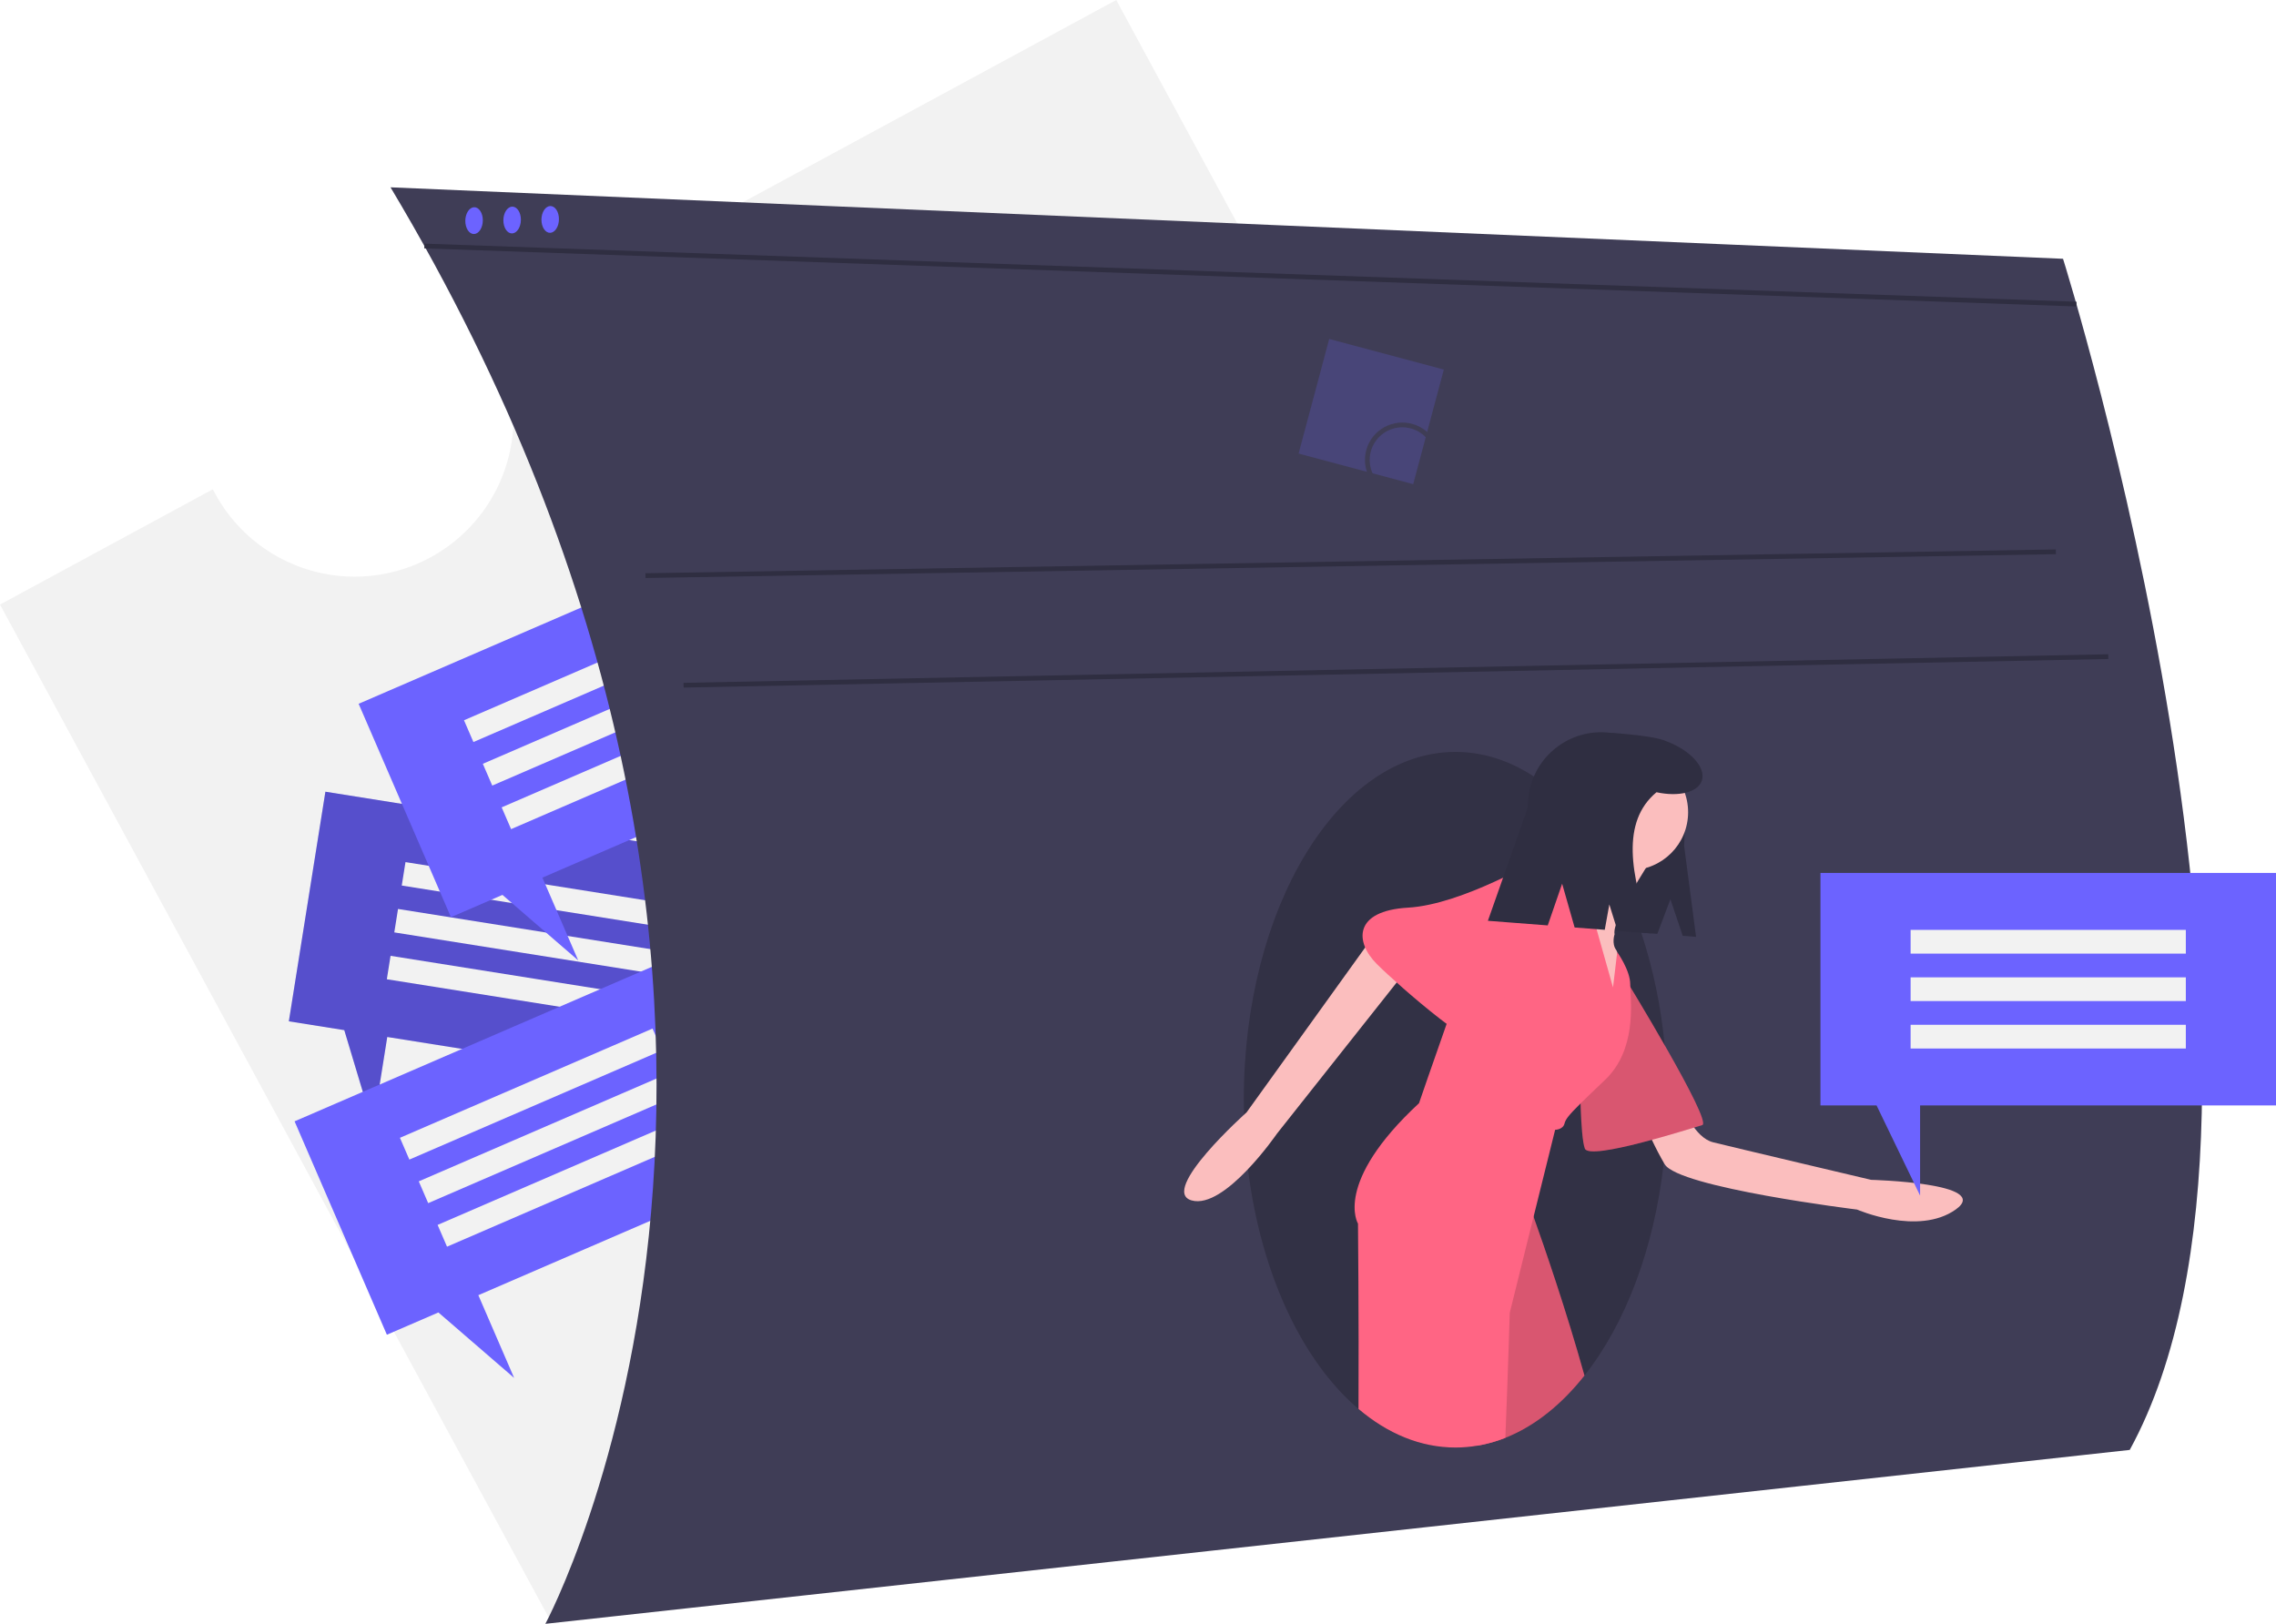
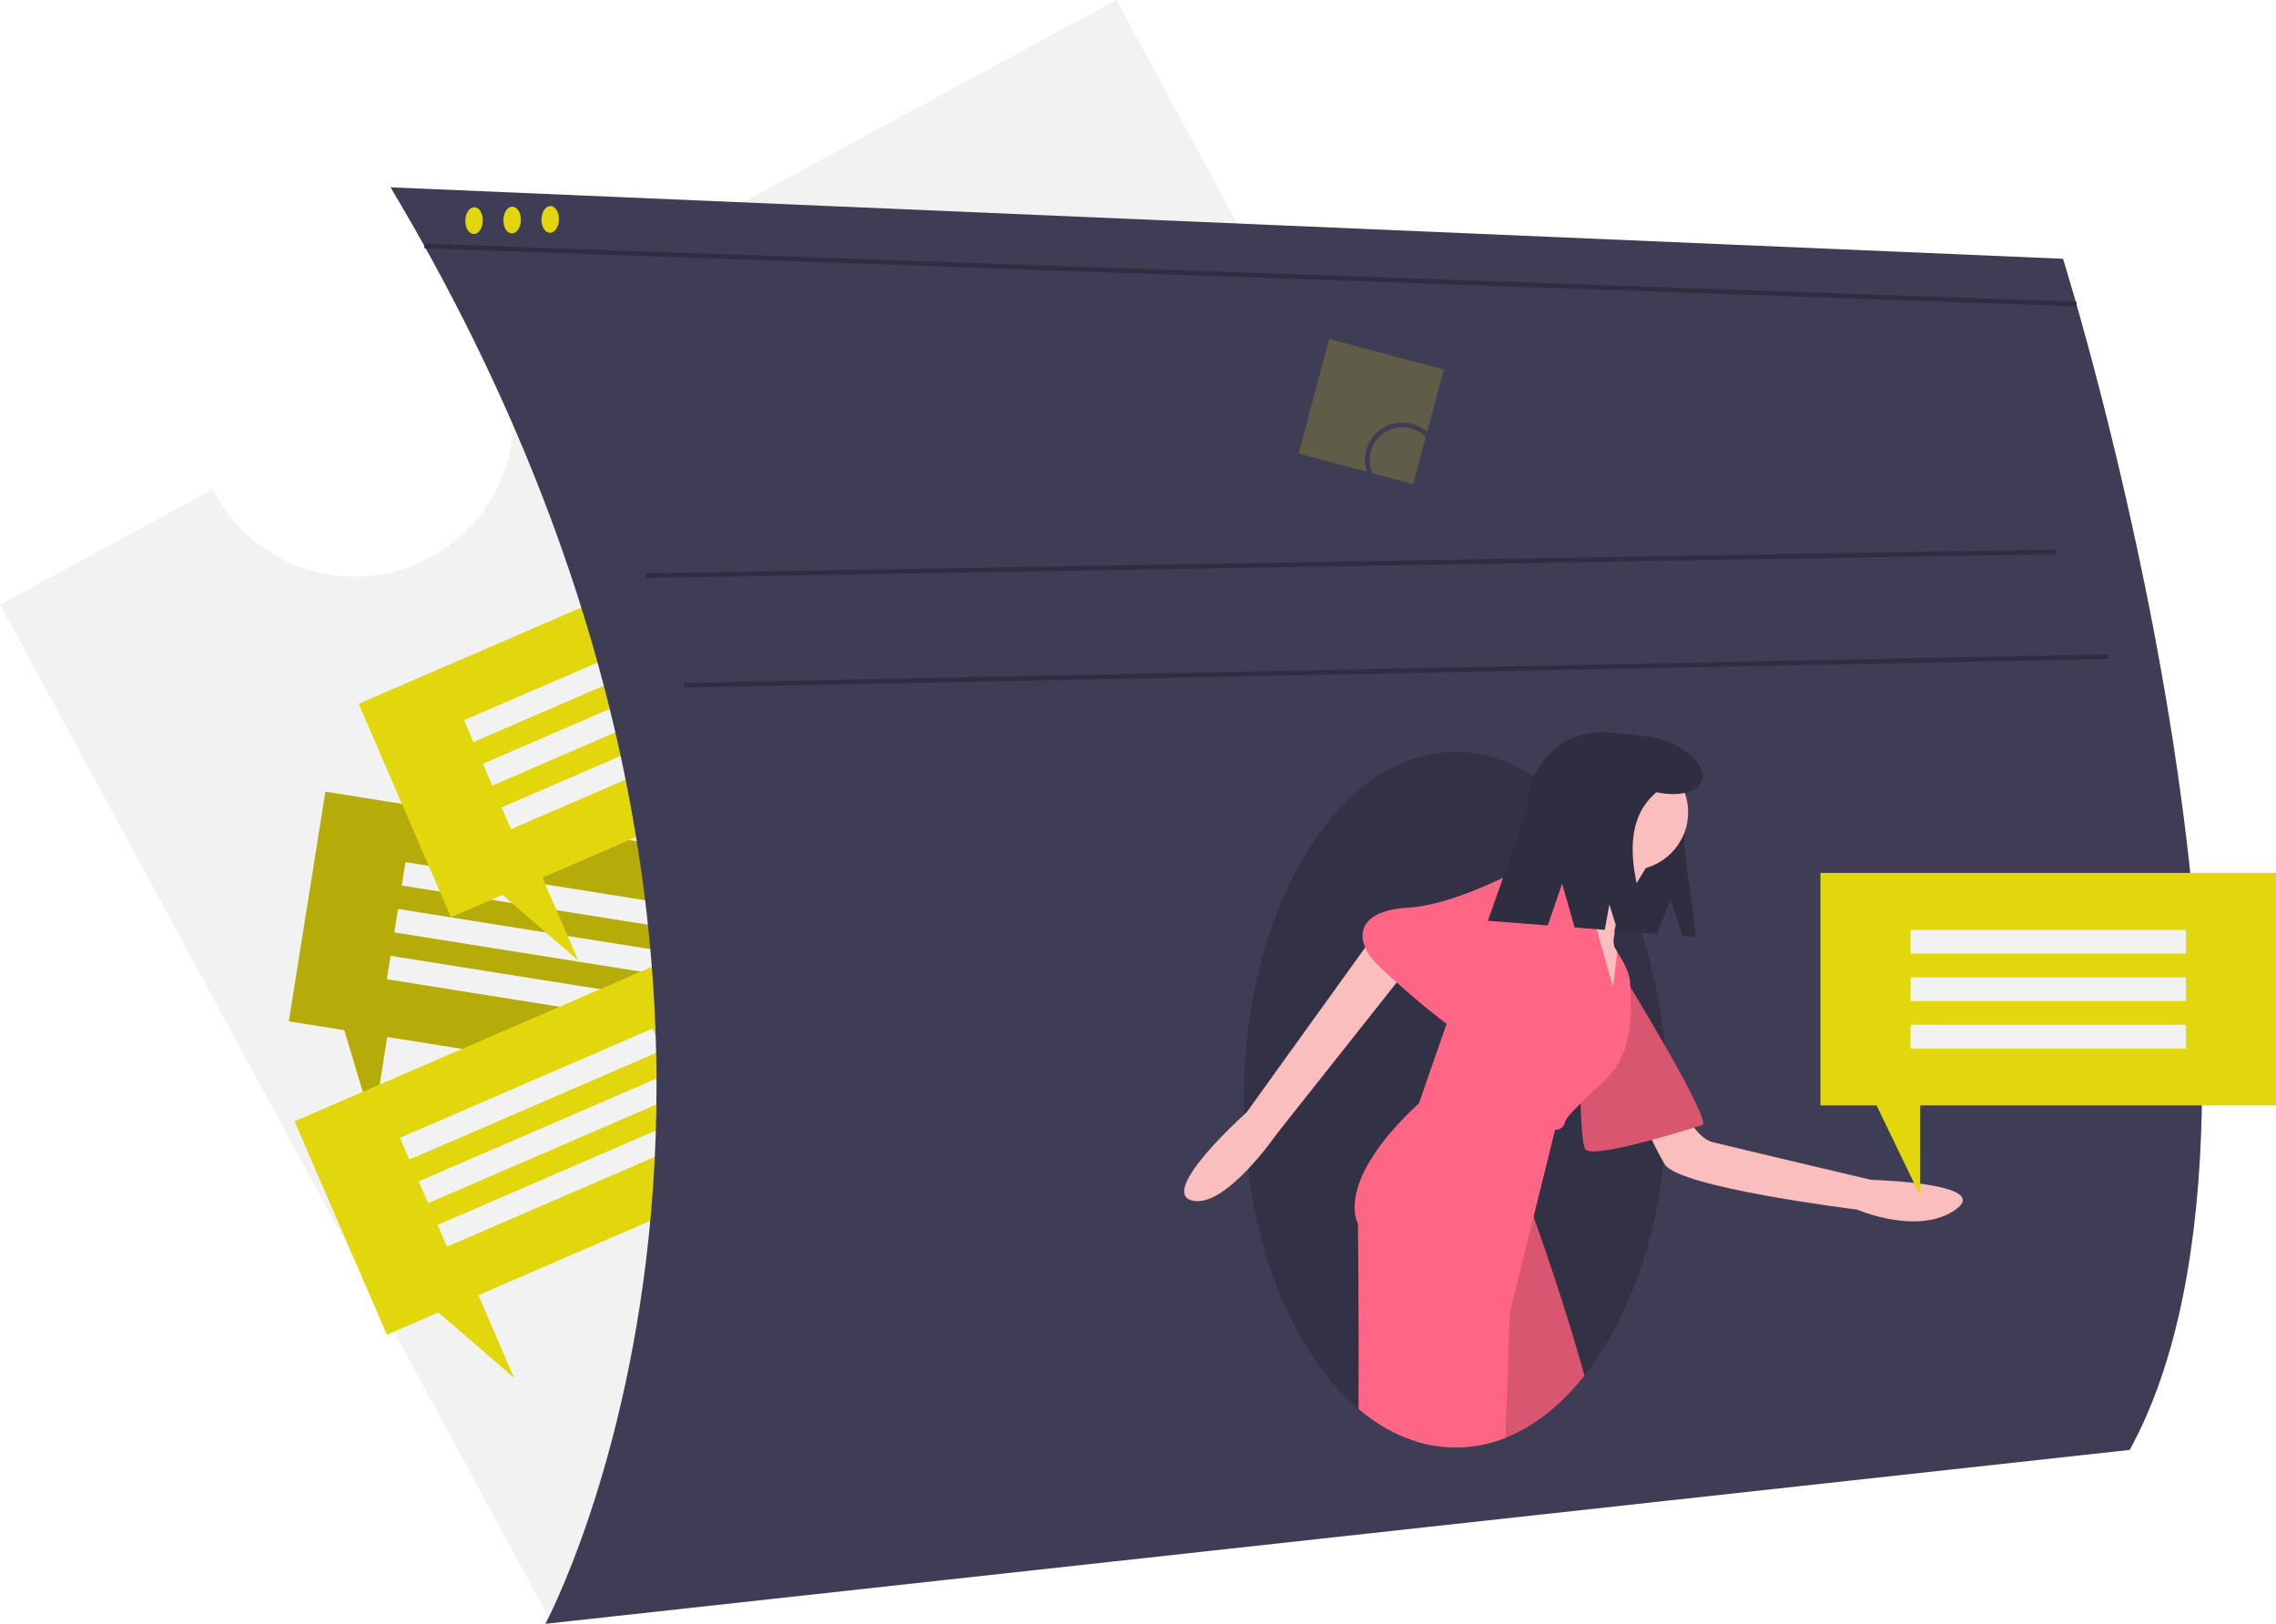
<svg xmlns="http://www.w3.org/2000/svg" id="be055ddd-85eb-4df0-9de6-0b8a0d661d22" data-name="Layer 1" width="959.262" height="684.457" viewBox="0 0 959.262 684.457">
  <path d="M590.832,107.772,327.73,250.283a66.93,66.93,0,1,1-117.65,63.726l-89.71,48.592L352.747,791.614,823.21,536.784Z" transform="translate(-120.3692 -107.7716)" fill="#f2f2f2" />
-   <polygon points="137.144 333.711 326.757 363.893 311.352 460.675 163.217 437.095 157.244 474.623 145.1 434.212 121.739 430.493 137.144 333.711" fill="#6c63ff" />
+   <polygon points="137.144 333.711 326.757 363.893 311.352 460.675 163.217 437.095 157.244 474.623 145.1 434.212 121.739 430.493 137.144 333.711" fill="#e2d70c" />
  <polygon points="137.144 333.711 326.757 363.893 311.352 460.675 163.217 437.095 157.244 474.623 145.1 434.212 121.739 430.493 137.144 333.711" opacity="0.2" />
  <rect x="289.761" y="480.213" width="116" height="10" transform="translate(494.5565 911.2892) rotate(-170.9558)" fill="#f2f2f2" />
  <rect x="286.618" y="499.965" width="116" height="10" transform="translate(485.2029 950.0521) rotate(-170.9558)" fill="#f2f2f2" />
  <rect x="283.474" y="519.716" width="116" height="10" transform="translate(475.8493 988.8151) rotate(-170.9558)" fill="#f2f2f2" />
-   <polygon points="124.156 472.652 300.381 396.436 339.283 486.384 201.607 545.928 216.691 580.805 184.77 553.21 163.058 562.6 124.156 472.652" fill="#6c63ff" />
+   <polygon points="124.156 472.652 300.381 396.436 339.283 486.384 201.607 545.928 216.691 580.805 184.77 553.21 163.058 562.6 124.156 472.652" fill="#e2d70c" />
  <rect x="286.149" y="563.933" width="116" height="10" transform="translate(765.4953 846.7362) rotate(156.6119)" fill="#f2f2f2" />
  <rect x="294.089" y="582.289" width="116" height="10" transform="translate(788.0081 878.79) rotate(156.6119)" fill="#f2f2f2" />
  <rect x="302.028" y="600.646" width="116" height="10" transform="matrix(-0.91784, 0.39696, -0.39696, -0.91784, 810.521, 910.8437)" fill="#f2f2f2" />
-   <polygon points="151.156 296.652 327.381 220.436 366.283 310.384 228.607 369.928 243.691 404.805 211.77 377.21 190.058 386.6 151.156 296.652" fill="#6c63ff" />
+   <polygon points="151.156 296.652 327.381 220.436 366.283 310.384 228.607 369.928 243.691 404.805 211.77 377.21 190.058 386.6 151.156 296.652" fill="#e2d70c" />
  <rect x="313.149" y="387.933" width="116" height="10" transform="translate(747.4125 498.4791) rotate(156.6119)" fill="#f2f2f2" />
  <rect x="321.089" y="406.289" width="116" height="10" transform="translate(769.9253 530.5328) rotate(156.6119)" fill="#f2f2f2" />
  <rect x="329.028" y="424.646" width="116" height="10" transform="matrix(-0.91784, 0.39696, -0.39696, -0.91784, 792.4381, 562.5865)" fill="#f2f2f2" />
  <path d="M284.961,186.728l704.91,30.124s110.456,351.451,28.116,502.073l-667.757,73.303S490.811,531.15,284.961,186.728Z" transform="translate(-120.3692 -107.7716)" fill="#3f3d56" />
  <line x1="272.035" y1="242.633" x2="866.49" y2="232.591" fill="none" stroke="#2f2e41" stroke-miterlimit="10" stroke-width="2" />
  <line x1="288.102" y1="288.823" x2="888.581" y2="276.774" fill="none" stroke="#2f2e41" stroke-miterlimit="10" stroke-width="2" />
  <line x1="178.866" y1="103.694" x2="875.15" y2="128.178" fill="none" stroke="#2f2e41" stroke-miterlimit="10" stroke-width="2" />
  <path d="M823.051,571.318c0,1.49-.01,2.98-.05,4.45v.01c-.06,3.64-.2,7.22-.43,10.78q-.36,5.73-.98,11.31c-4.05,36.37-16.27,68.06-33.42,89.72-9.72,12.29-21.03,21.36-33.34,26.24a58.449,58.449,0,0,1-11.65,3.29,55.128,55.128,0,0,1-9.37.8c-14.73,0-28.63-5.86-40.87-16.26-23.65-20.05-41.15-56.97-46.58-101.08v-.01c-.92-7.46-1.5-15.11-1.69-22.93q-.09-3.135-.09-6.32c0-80.97,39.95-146.61,89.23-146.61,11.67,0,22.82,3.68,33.04,10.38.3.19.6.39.89.6a86.977,86.977,0,0,1,15.35,13.38,112.596,112.596,0,0,1,8.24,10.15,134.249,134.249,0,0,1,8.92,14.22c2.24,4.1,4.35,8.42,6.29,12.93v.01q3.03,6.96,5.55,14.5v.01a214.027,214.027,0,0,1,9.86,47.41C822.681,555.798,823.051,563.488,823.051,571.318Z" transform="translate(-120.3692 -107.7716)" opacity="0.2" />
-   <path d="M339.639,198.273c.765,2.868-.153,6.195-2.046,7.428-1.889,1.231-4.035-.089-4.797-2.946s.146-6.177,2.032-7.419C336.719,194.091,338.874,195.405,339.639,198.273Z" transform="translate(-120.3692 -107.7716)" fill="#6c63ff" />
-   <path d="M355.681,198.022c.765,2.868-.153,6.195-2.046,7.428-1.889,1.231-4.035-.089-4.797-2.946s.146-6.177,2.032-7.419C352.761,193.84,354.916,195.154,355.681,198.022Z" transform="translate(-120.3692 -107.7716)" fill="#6c63ff" />
-   <path d="M323.596,198.524c.765,2.868-.153,6.195-2.046,7.428-1.889,1.231-4.035-.089-4.797-2.946s.146-6.177,2.032-7.419C320.676,194.342,322.832,195.656,323.596,198.524Z" transform="translate(-120.3692 -107.7716)" fill="#6c63ff" />
+   <path d="M339.639,198.273c.765,2.868-.153,6.195-2.046,7.428-1.889,1.231-4.035-.089-4.797-2.946s.146-6.177,2.032-7.419C336.719,194.091,338.874,195.405,339.639,198.273Z" transform="translate(-120.3692 -107.7716)" fill="#e2d70c" />
+   <path d="M355.681,198.022c.765,2.868-.153,6.195-2.046,7.428-1.889,1.231-4.035-.089-4.797-2.946s.146-6.177,2.032-7.419C352.761,193.84,354.916,195.154,355.681,198.022Z" transform="translate(-120.3692 -107.7716)" fill="#e2d70c" />
+   <path d="M323.596,198.524c.765,2.868-.153,6.195-2.046,7.428-1.889,1.231-4.035-.089-4.797-2.946s.146-6.177,2.032-7.419C320.676,194.342,322.832,195.656,323.596,198.524Z" transform="translate(-120.3692 -107.7716)" fill="#e2d70c" />
  <path d="M824.395,486.785l5.191,15.445,5.62.434-5.052-38.503c1.877-24.318-8.275-45.773-32.593-47.65l-0,0a30.837,30.837,0,0,0-33.118,28.372l-2.868,37.157a14.896,14.896,0,0,0,13.705,15.998l43.6,3.365Z" transform="translate(-120.3692 -107.7716)" fill="#2f2e41" />
  <path d="M829.875,574.754s4.616,12.528,12.528,14.506,66.597,15.825,66.597,15.825,51.431,1.319,35.606,12.528-41.541,0-41.541,0-75.169-9.231-81.103-19.122a133.286,133.286,0,0,1-9.891-21.1Z" transform="translate(-120.3692 -107.7716)" fill="#fbbebe" />
  <path d="M804.819,519.366s37.584,61.322,32.969,62.641-47.475,15.166-49.453,9.891-1.978-29.672-1.978-29.672Z" transform="translate(-120.3692 -107.7716)" fill="#ff6584" />
  <path d="M804.819,519.366s37.584,61.322,32.969,62.641-47.475,15.166-49.453,9.891-1.978-29.672-1.978-29.672Z" transform="translate(-120.3692 -107.7716)" opacity="0.15" />
  <path d="M701.561,499.069l-55.787,77.568s-37.096,33.133-23.193,37.112,35.97-28.107,35.97-28.107l64.3-81.199Z" transform="translate(-120.3692 -107.7716)" fill="#fbbebe" />
  <path d="M816.028,470.572s-16.484,25.056-15.166,30.991c0,0-1.319,3.956.659,6.594s1.319,18.462,1.319,18.462l-6.594,9.231-8.572-28.353-3.956-30.331s8.902-12.198,7.583-18.133S816.028,470.572,816.028,470.572Z" transform="translate(-120.3692 -107.7716)" fill="#fbbebe" />
  <path d="M788.171,687.588c-9.72,12.29-21.03,21.36-33.34,26.24a58.449,58.449,0,0,1-11.65,3.29c2.11-46.81,4.54-88.56,6.25-92.25,3.96-8.57,14.51-11.87,14.51-11.87s1.04,2.79,2.78,7.64C771.231,633.278,780.451,659.918,788.171,687.588Z" transform="translate(-120.3692 -107.7716)" fill="#ff6584" />
  <path d="M788.171,687.588c-9.72,12.29-21.03,21.36-33.34,26.24a58.449,58.449,0,0,1-11.65,3.29c2.11-46.81,4.54-88.56,6.25-92.25,3.96-8.57,14.51-11.87,14.51-11.87s1.04,2.79,2.78,7.64C771.231,633.278,780.451,659.918,788.171,687.588Z" transform="translate(-120.3692 -107.7716)" opacity="0.15" />
  <circle cx="687.087" cy="342.36" r="24.397" fill="#fbbebe" />
  <path d="M796.911,562.888c-4.56,4.34-7.91,7.54-10.37,9.98-5,4.94-6.34,6.71-6.78,8.48-.66,2.64-3.95,2.64-3.95,2.64l-9.09,36.65-10.04,40.49s-.65,22.5-1.85,52.7a58.449,58.449,0,0,1-11.65,3.29,55.128,55.128,0,0,1-9.37.8c-14.73,0-28.63-5.86-40.87-16.26.17-38.62-.22-78.11-.22-78.11s-10.55-17.14,25.72-50.77c0,0,5.72-16.68,11.64-33.43,5.95-16.88,12.1-33.83,12.76-33.83.44,0,3.59-4.03,7.59-9.4,3.51-4.7,7.68-10.44,11.24-15.41,4.59-6.36,8.2-11.45,8.2-11.45s10.83,0,15.47,5.53a8.505,8.505,0,0,1,1.68,3.04c1.12,3.65,3.68,12.56,6.25,21.6,3.45,12.17,6.93,24.55,6.93,24.55l1.77-14.88s5.49,7.63,5.49,13.56c0,.32.01.68.02,1.09C807.771,530.858,810.001,550.408,796.911,562.888Z" transform="translate(-120.3692 -107.7716)" fill="#ff6584" />
  <path d="M777.785,474.529l-7.912-5.275s-32.969,19.781-56.047,21.1-22.419,14.506-13.188,23.738,45.497,40.881,46.816,32.969S777.785,474.529,777.785,474.529Z" transform="translate(-120.3692 -107.7716)" fill="#ff6584" />
  <path d="M821.252,419.682c-5.303-1.789-18.132-2.741-20.009-2.886A34.531,34.531,0,0,0,764.157,448.568l-16.691,47.324,25.229,1.947,6.067-17.585,5.262,18.46,12.7.98,1.924-10.7,3.466,11.116,14.147,1.092c-8.745-24.791-12.694-47.077,2.267-59.49,9.301,2.006,17.423.1,19.108-4.896C839.577,431.059,832.242,423.388,821.252,419.682Z" transform="translate(-120.3692 -107.7716)" fill="#2f2e41" />
-   <polygon points="767.262 367.957 959.262 367.957 959.262 465.957 809.262 465.957 809.262 503.957 790.917 465.957 767.262 465.957 767.262 367.957" fill="#6c63ff" />
+   <polygon points="767.262 367.957 959.262 367.957 959.262 465.957 809.262 465.957 809.262 503.957 790.917 465.957 767.262 465.957 767.262 367.957" fill="#e2d70c" />
  <rect x="925.631" y="499.728" width="116" height="10" transform="translate(1846.892 901.6852) rotate(-180)" fill="#f2f2f2" />
  <rect x="925.631" y="519.728" width="116" height="10" transform="translate(1846.892 941.6852) rotate(-180)" fill="#f2f2f2" />
  <rect x="925.631" y="539.728" width="116" height="10" transform="translate(1846.892 981.6852) rotate(-180)" fill="#f2f2f2" />
-   <rect x="673.29" y="256.251" width="50" height="50" transform="translate(-24.12537 -278.4622) rotate(14.95654)" fill="#6c63ff" opacity="0.2" />
+   <rect x="673.29" y="256.251" width="50" height="50" transform="translate(-24.12537 -278.4622) rotate(14.95654)" fill="#e2d70c" opacity="0.2" />
  <circle cx="591.037" cy="193.867" r="14.756" fill="none" stroke="#3f3d56" stroke-miterlimit="10" stroke-width="2" />
</svg>
